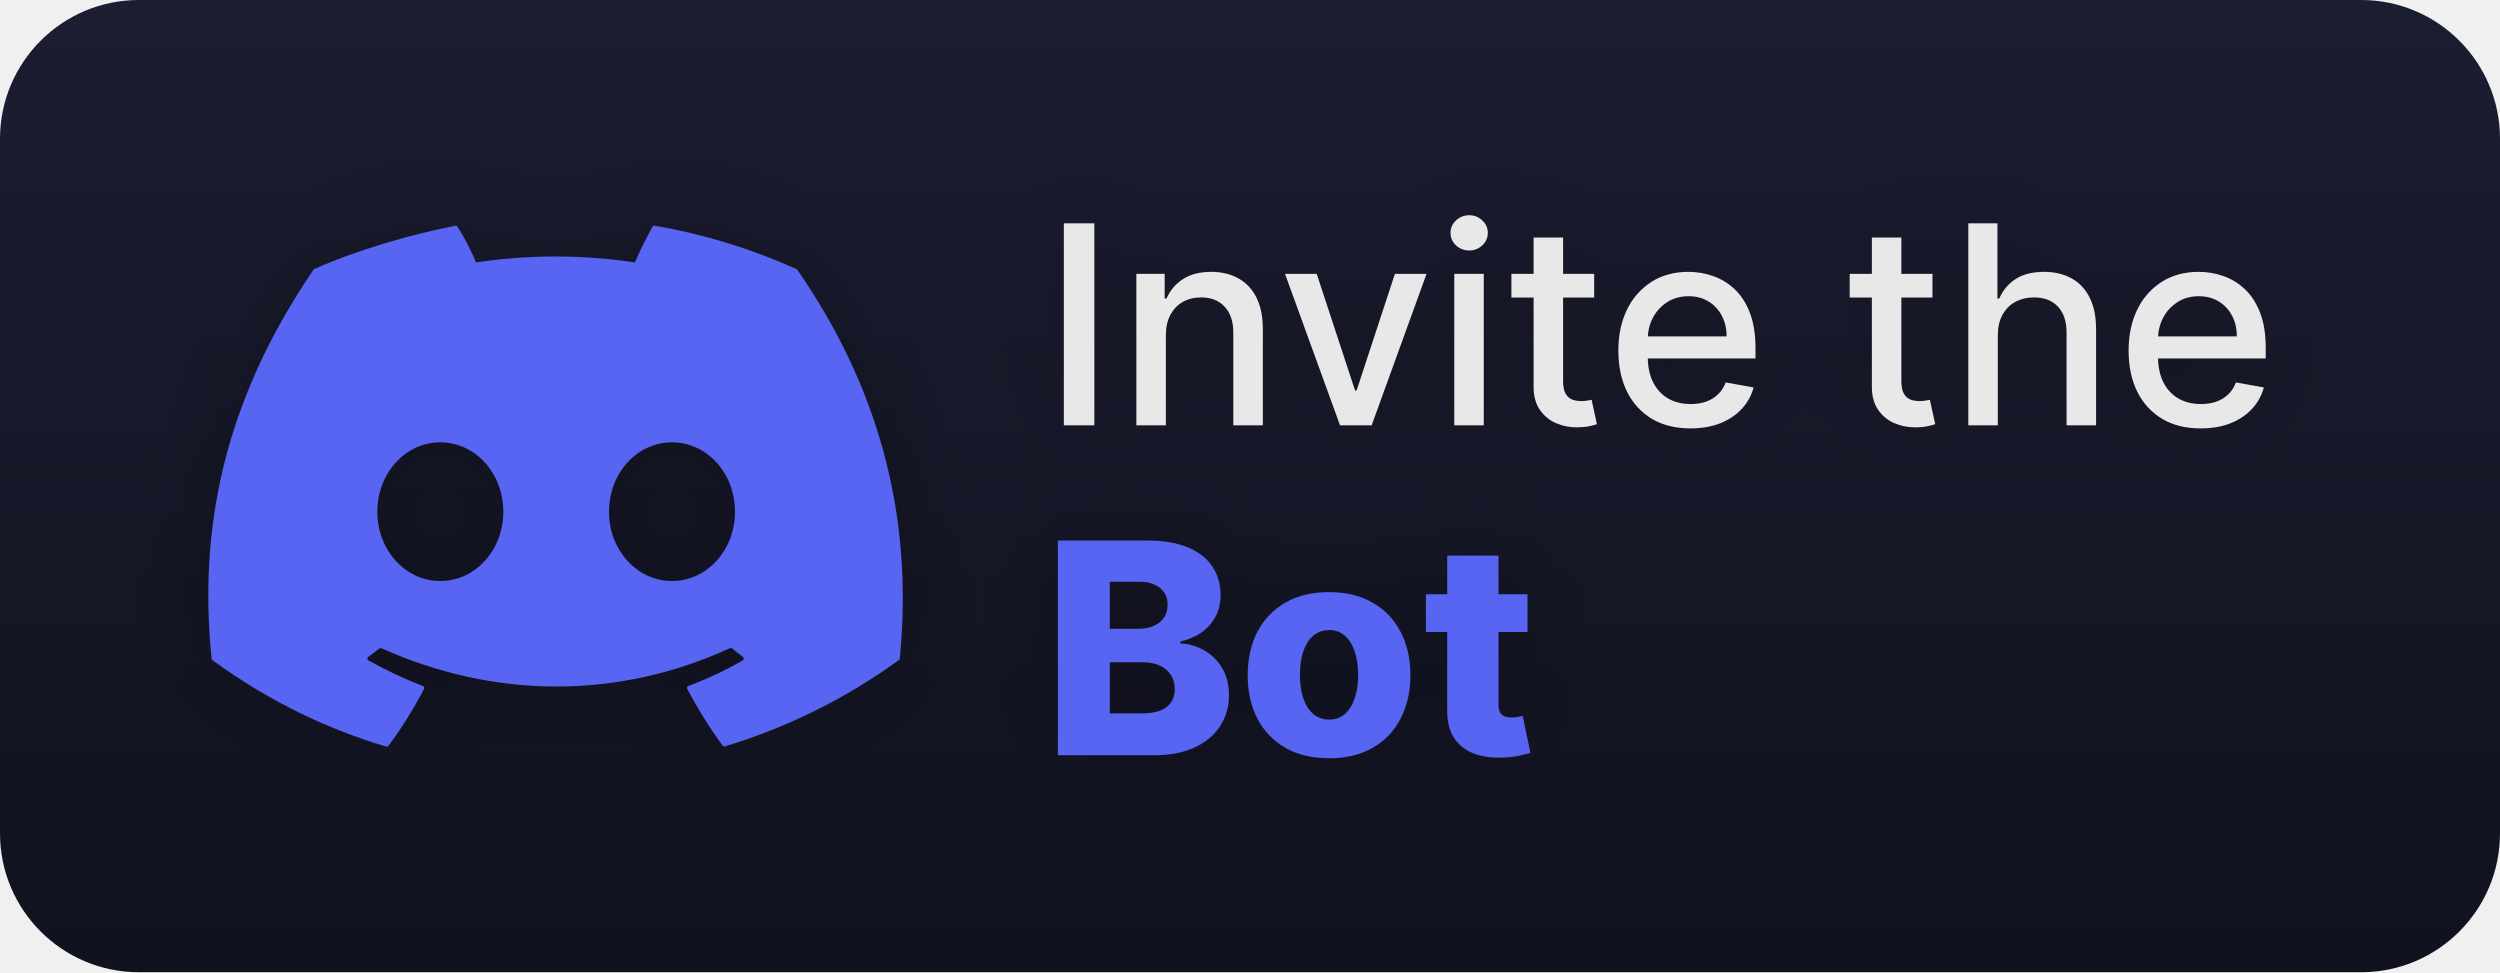
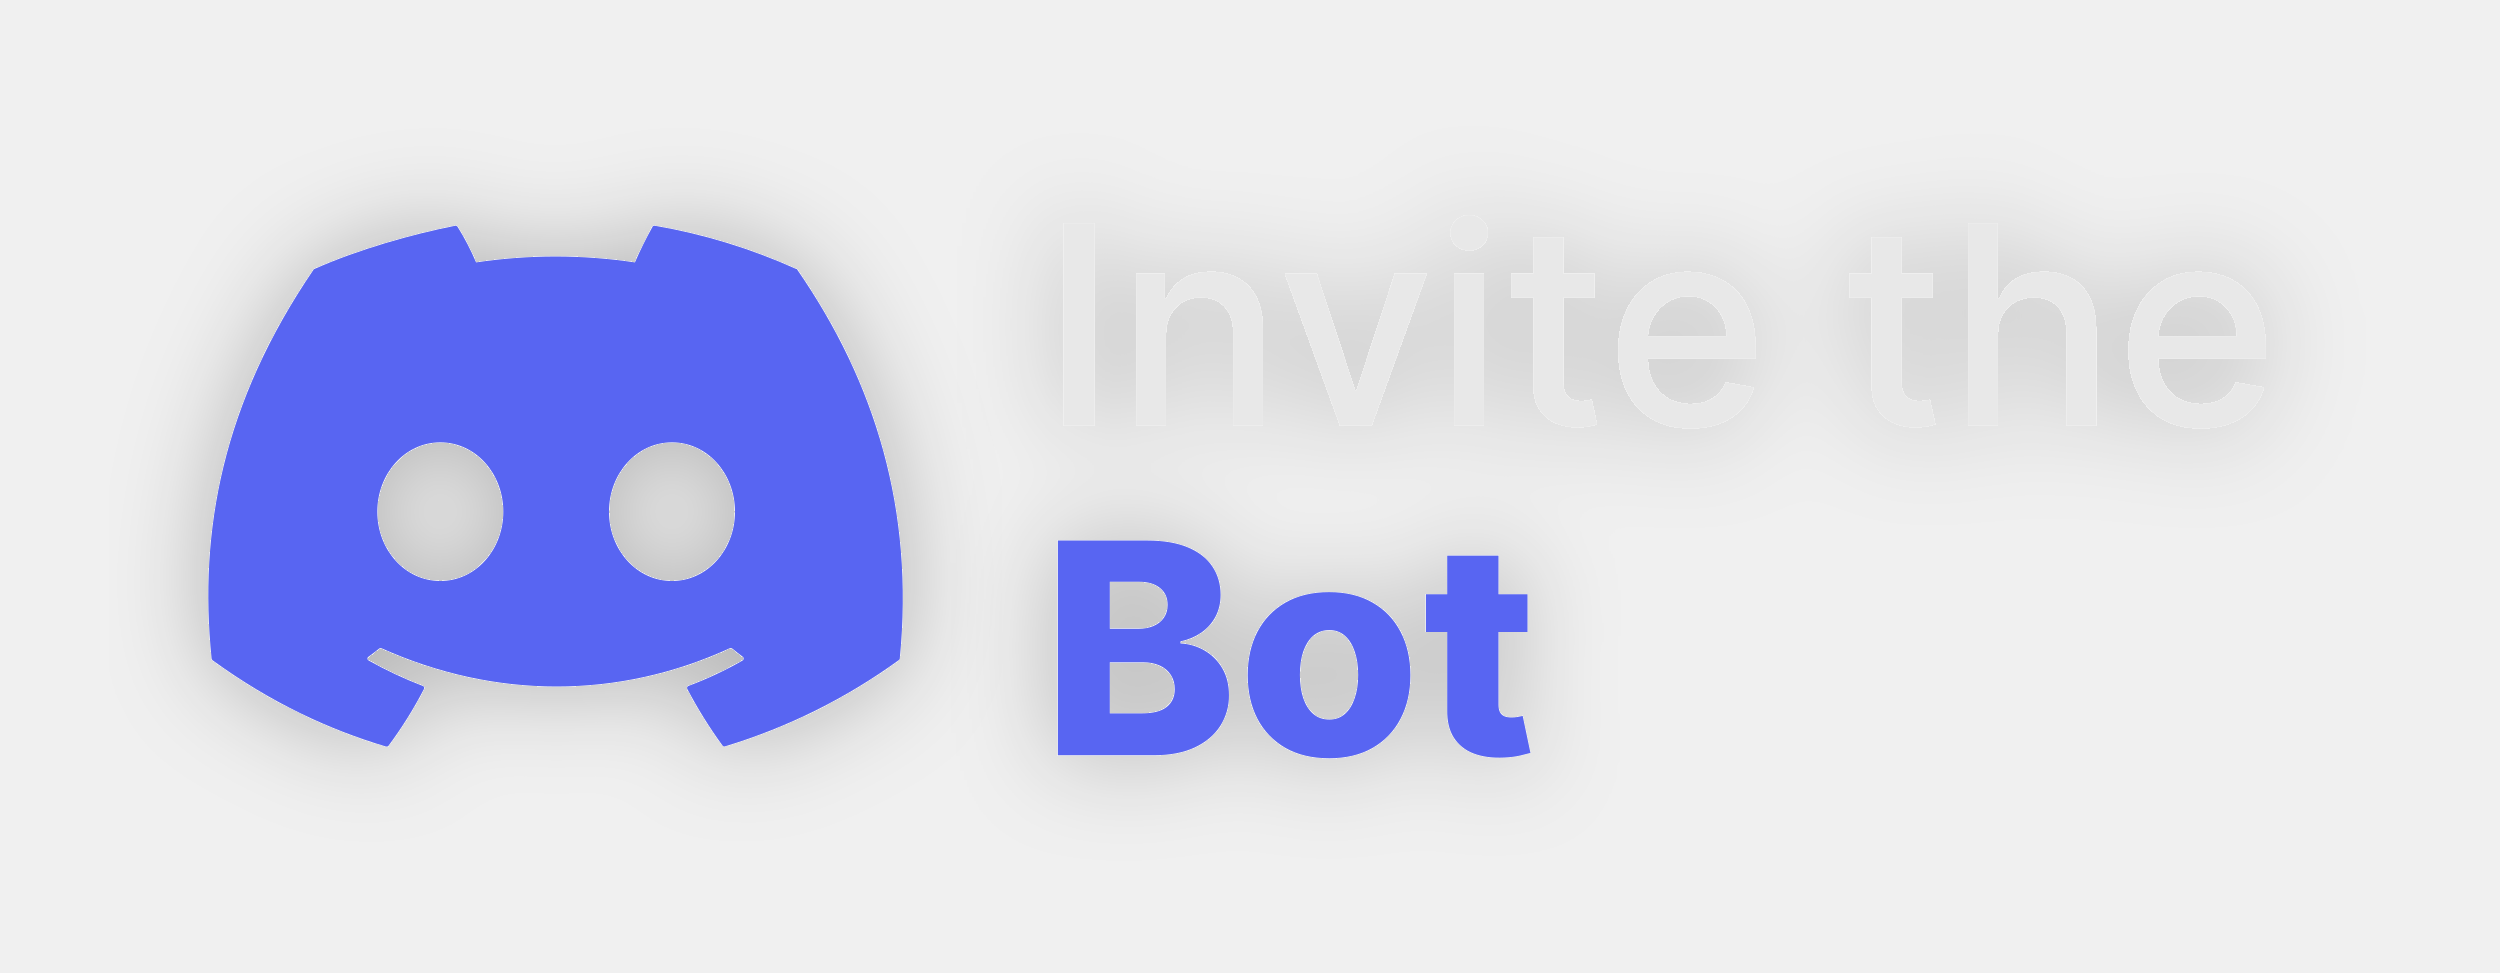
<svg xmlns="http://www.w3.org/2000/svg" width="164.571" height="64" fill="none" viewBox="0 0 144 56" version="1.1" id="svg9">
-   <rect width="144" height="56" fill="url(#a)" rx="8" id="rect1" />
+   <rect width="144" height="56" fill="url(#a)" rx="8" id="rect1" x="0" y="0" style="display:none" />
  <rect width="141.9" height="53.9" x="1.05" y="1.05" stroke="#ffffff" stroke-opacity="0.15" stroke-width="2.1" rx="6.95" id="rect2" style="display:none" />
  <g filter="url(#b)" id="g2">
    <path fill="#5865F2" d="M45.86 15.493a33.7 33.7 0 0 0-8.146-2.491c-.053 0-.106 0-.128.063a22 22 0 0 0-1.014 2.05 31 31 0 0 0-9.15 0 14.4 14.4 0 0 0-1.067-2.05c-.032-.042-.075-.073-.128-.063-2.456.483-5.594 1.366-8.114 2.491-.021 0-.043.021-.053.042-5.232 7.673-6.62 15.03-5.872 22.388 0 .032.021.074.053.105 3.417 2.48 6.726 3.995 9.993 4.972.053 0 .107 0 .139-.042a23.6 23.6 0 0 0 2.05-3.28.12.12 0 0 0-.075-.168 24 24 0 0 1-3.128-1.471.122.122 0 0 1 0-.21c.213-.158.427-.316.62-.473.031-.032.084-.032.127-.021 6.555 2.943 13.666 2.943 20.071 0a.14.14 0 0 1 .128.01c.203.168.406.326.62.484.074.052.064.168 0 .21a21 21 0 0 1-3.129 1.471c-.074.032-.106.105-.064.18a26 26 0 0 0 2.029 3.257.12.12 0 0 0 .139.042 33.6 33.6 0 0 0 10.014-4.971c.032-.021.053-.053.053-.105.833-8.503-1.398-15.872-5.914-22.388 0-.021-.032-.042-.054-.042zM25.362 33.467c-2.028 0-3.63-1.787-3.63-3.994s1.602-3.995 3.63-3.995c2.029 0 3.63 1.787 3.63 3.994s-1.601 3.995-3.63 3.995m13.345 0c-2.028 0-3.63-1.787-3.63-3.994s1.602-3.995 3.63-3.995c2.029 0 3.63 1.787 3.63 3.994s-1.601 3.995-3.63 3.995" id="path2" />
  </g>
  <g filter="url(#c)" id="g4">
    <path fill="#E8E8E8" d="M63.034 12.864V24.5h-1.756V12.864zm4.12 6.454V24.5h-1.7v-8.727h1.631v1.42h.108q.3-.693.943-1.114.648-.42 1.631-.42.893 0 1.563.375.67.37 1.04 1.102.368.733.369 1.813V24.5h-1.7v-5.347q0-.948-.494-1.483-.494-.54-1.358-.54-.591 0-1.05.256-.456.255-.722.75-.262.489-.262 1.182m15.016-3.545L79.006 24.5h-1.819l-3.17-8.727h1.824l2.21 6.716h.091l2.205-6.716zm1.597 8.727v-8.727h1.699V24.5zm.858-10.074a1.08 1.08 0 0 1-.761-.295.96.96 0 0 1-.313-.716q0-.421.313-.716.318-.3.761-.301.442 0 .756.3a.94.94 0 0 1 .318.717.95.95 0 0 1-.318.716 1.06 1.06 0 0 1-.756.295m7.2 1.347v1.363h-4.767v-1.363zm-3.488-2.091h1.698v8.256q0 .493.148.744a.77.77 0 0 0 .38.335q.24.085.518.085.204 0 .358-.028l.239-.046.306 1.404a3 3 0 0 1-.42.113q-.273.063-.682.069a3 3 0 0 1-1.25-.239 2.14 2.14 0 0 1-.937-.773q-.359-.523-.358-1.312zm9.035 10.994q-1.29 0-2.222-.551a3.74 3.74 0 0 1-1.431-1.562q-.5-1.012-.5-2.37 0-1.341.5-2.364a3.9 3.9 0 0 1 1.409-1.596q.909-.574 2.125-.574.739 0 1.432.244a3.5 3.5 0 0 1 1.244.767q.55.524.869 1.358.318.83.318 2.017v.603h-6.937v-1.273h5.273q0-.67-.273-1.187a2.06 2.06 0 0 0-.767-.824q-.488-.302-1.148-.302-.716 0-1.25.353a2.36 2.36 0 0 0-.818.909q-.284.556-.284 1.21v.994q0 .876.307 1.489.312.615.869.938.557.318 1.301.318.483 0 .88-.137.399-.142.688-.42.29-.279.444-.688l1.607.29a2.9 2.9 0 0 1-.693 1.244q-.495.529-1.244.824-.744.29-1.699.29m13.938-8.903v1.363h-4.767v-1.363zm-3.489-2.091h1.699v8.256q0 .493.148.744a.77.77 0 0 0 .38.335q.239.085.517.085.205 0 .358-.028l.239-.046.307 1.404a3 3 0 0 1-.421.113 3.3 3.3 0 0 1-.682.069 3 3 0 0 1-1.25-.239 2.15 2.15 0 0 1-.937-.773q-.358-.523-.358-1.312zm7.254 5.636V24.5h-1.699V12.864h1.677v4.33h.107q.308-.706.938-1.12t1.648-.415q.897 0 1.568.37.676.369 1.045 1.102.375.727.375 1.818V24.5h-1.699v-5.347q0-.96-.494-1.488-.494-.534-1.375-.534-.602 0-1.079.255-.472.255-.745.75-.267.489-.267 1.182m11.688 5.358q-1.29 0-2.222-.551a3.74 3.74 0 0 1-1.432-1.562q-.5-1.012-.5-2.37 0-1.341.5-2.364a3.9 3.9 0 0 1 1.409-1.596q.91-.574 2.125-.574.74 0 1.432.244.693.245 1.245.767.55.524.869 1.358.318.83.318 2.017v.603h-6.937v-1.273h5.272q0-.67-.272-1.187a2.07 2.07 0 0 0-.767-.824q-.49-.302-1.148-.302-.716 0-1.25.353a2.36 2.36 0 0 0-.818.909q-.284.556-.284 1.21v.994q0 .876.306 1.489.313.615.87.938.557.318 1.301.318.483 0 .88-.137.399-.142.688-.42.29-.279.443-.688l1.608.29q-.194.71-.693 1.244-.495.529-1.244.824-.745.29-1.699.29" id="path3" />
    <path fill="#5865F2" d="M60.936 43.5V31.136h5.155q1.388 0 2.325.393.94.392 1.412 1.098.477.707.477 1.636 0 .707-.296 1.262-.296.549-.815.912-.519.361-1.201.507v.12a3 3 0 0 1 1.382.405 2.8 2.8 0 0 1 1.027 1.026q.386.652.386 1.546a3.2 3.2 0 0 1-.507 1.78q-.507.78-1.467 1.232-.96.447-2.33.447zm2.988-2.409h1.847q.972 0 1.431-.368.465-.368.465-1.026 0-.477-.224-.821a1.44 1.44 0 0 0-.633-.538q-.411-.192-.984-.193h-1.902zm0-4.872h1.654q.489 0 .87-.163.38-.162.591-.47.217-.309.217-.743 0-.622-.44-.978t-1.19-.356h-1.702zm12.63 7.456q-1.462 0-2.512-.598A4.1 4.1 0 0 1 72.43 41.4q-.561-1.08-.561-2.505 0-1.432.561-2.505.567-1.08 1.612-1.679 1.05-.603 2.511-.604 1.462 0 2.506.604 1.05.598 1.611 1.678.568 1.075.568 2.506 0 1.425-.568 2.505a4.07 4.07 0 0 1-1.611 1.678q-1.045.598-2.506.598m.017-2.228q.532 0 .9-.326t.561-.905q.2-.58.2-1.34 0-.773-.2-1.353-.194-.58-.561-.905a1.3 1.3 0 0 0-.9-.326 1.38 1.38 0 0 0-.93.326q-.373.327-.573.905-.193.58-.193 1.353 0 .76.193 1.34.2.58.574.905.38.327.93.326m11.413-7.22v2.174h-5.85v-2.174zm-4.624-2.221h2.952v8.578q0 .272.085.44.09.165.259.236.17.067.404.067.17 0 .357-.03.193-.038.29-.06l.446 2.13q-.21.06-.597.151-.381.09-.912.115-1.038.048-1.78-.242a2.3 2.3 0 0 1-1.13-.917q-.386-.622-.374-1.564z" id="path4" />
  </g>
  <defs id="defs9">
    <filter id="b" width="51.429" height="51.429" x="6.286" y="2.286" color-interpolation-filters="sRGB" filterUnits="userSpaceOnUse">
      <feFlood flood-opacity="0" result="BackgroundImageFix" id="feFlood4" />
      <feColorMatrix in="SourceAlpha" result="hardAlpha" values="0 0 0 0 0 0 0 0 0 0 0 0 0 0 0 0 0 0 127 0" id="feColorMatrix4" />
      <feOffset id="feOffset4" />
      <feGaussianBlur stdDeviation="2.857" id="feGaussianBlur4" />
      <feComposite in2="hardAlpha" operator="out" id="feComposite4" />
      <feColorMatrix values="0 0 0 0 0 0 0 0 0 0 0 0 0 0 0 0 0 0 0.25 0" id="feColorMatrix5" />
      <feBlend in2="BackgroundImageFix" result="effect1_dropShadow_1_50" id="feBlend5" />
      <feBlend in="SourceGraphic" in2="effect1_dropShadow_1_50" result="shape" id="feBlend6" />
    </filter>
    <filter id="c" width="83.2" height="48.2" x="54.4" y="3.9" color-interpolation-filters="sRGB" filterUnits="userSpaceOnUse">
      <feFlood flood-opacity="0" result="BackgroundImageFix" id="feFlood6" />
      <feColorMatrix in="SourceAlpha" result="hardAlpha" values="0 0 0 0 0 0 0 0 0 0 0 0 0 0 0 0 0 0 127 0" id="feColorMatrix6" />
      <feOffset id="feOffset6" />
      <feGaussianBlur stdDeviation="2.8" id="feGaussianBlur6" />
      <feComposite in2="hardAlpha" operator="out" id="feComposite6" />
      <feColorMatrix values="0 0 0 0 0 0 0 0 0 0 0 0 0 0 0 0 0 0 0.25 0" id="feColorMatrix7" />
      <feBlend in2="BackgroundImageFix" result="effect1_dropShadow_1_50" id="feBlend7" />
      <feBlend in="SourceGraphic" in2="effect1_dropShadow_1_50" result="shape" id="feBlend8" />
    </filter>
    <linearGradient id="a" x1="72" x2="72" y1="0" y2="56" gradientUnits="userSpaceOnUse">
      <stop stop-color="#1B1D31" id="stop8" />
      <stop offset="1" stop-color="#11121F" id="stop9" />
    </linearGradient>
  </defs>
</svg>
